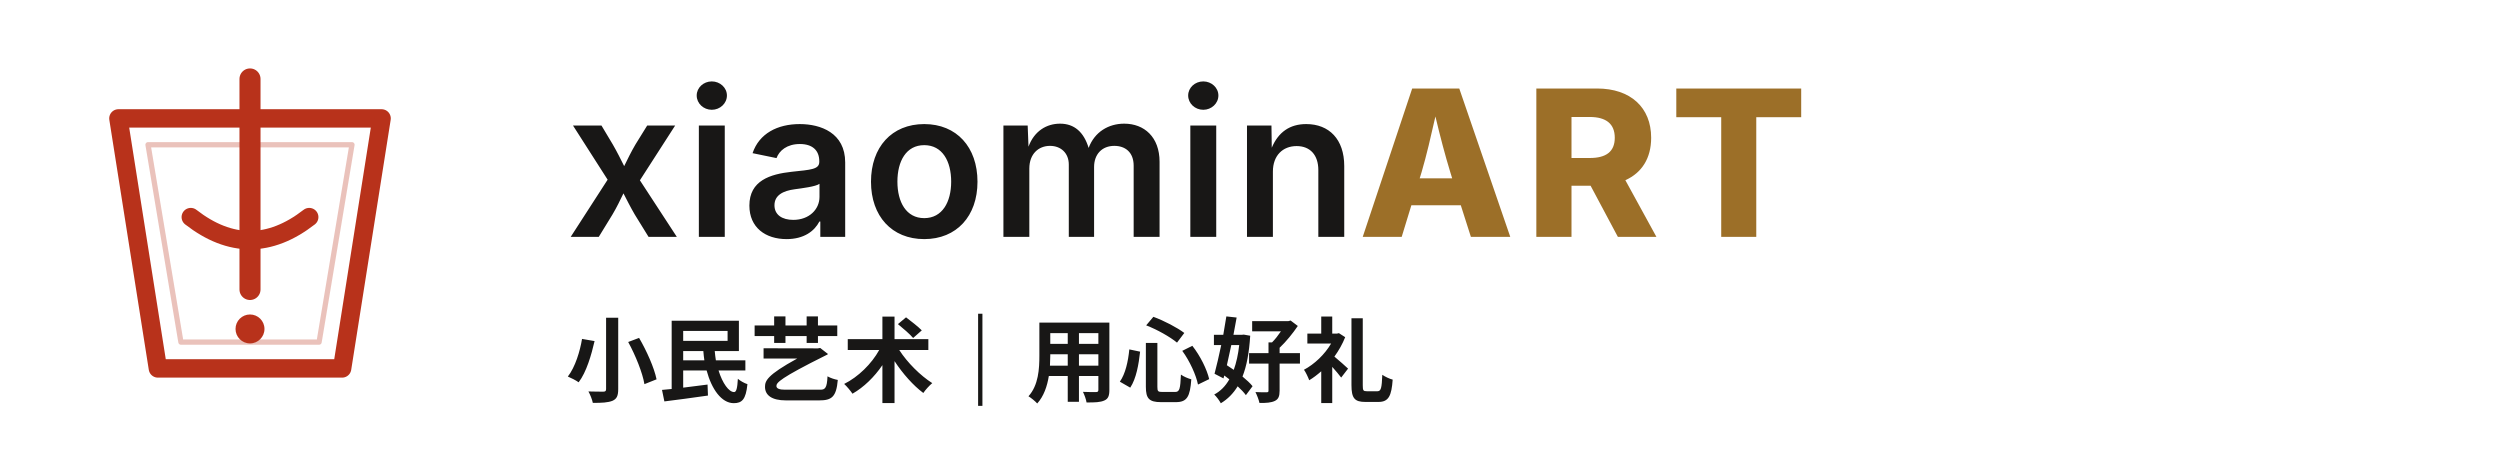
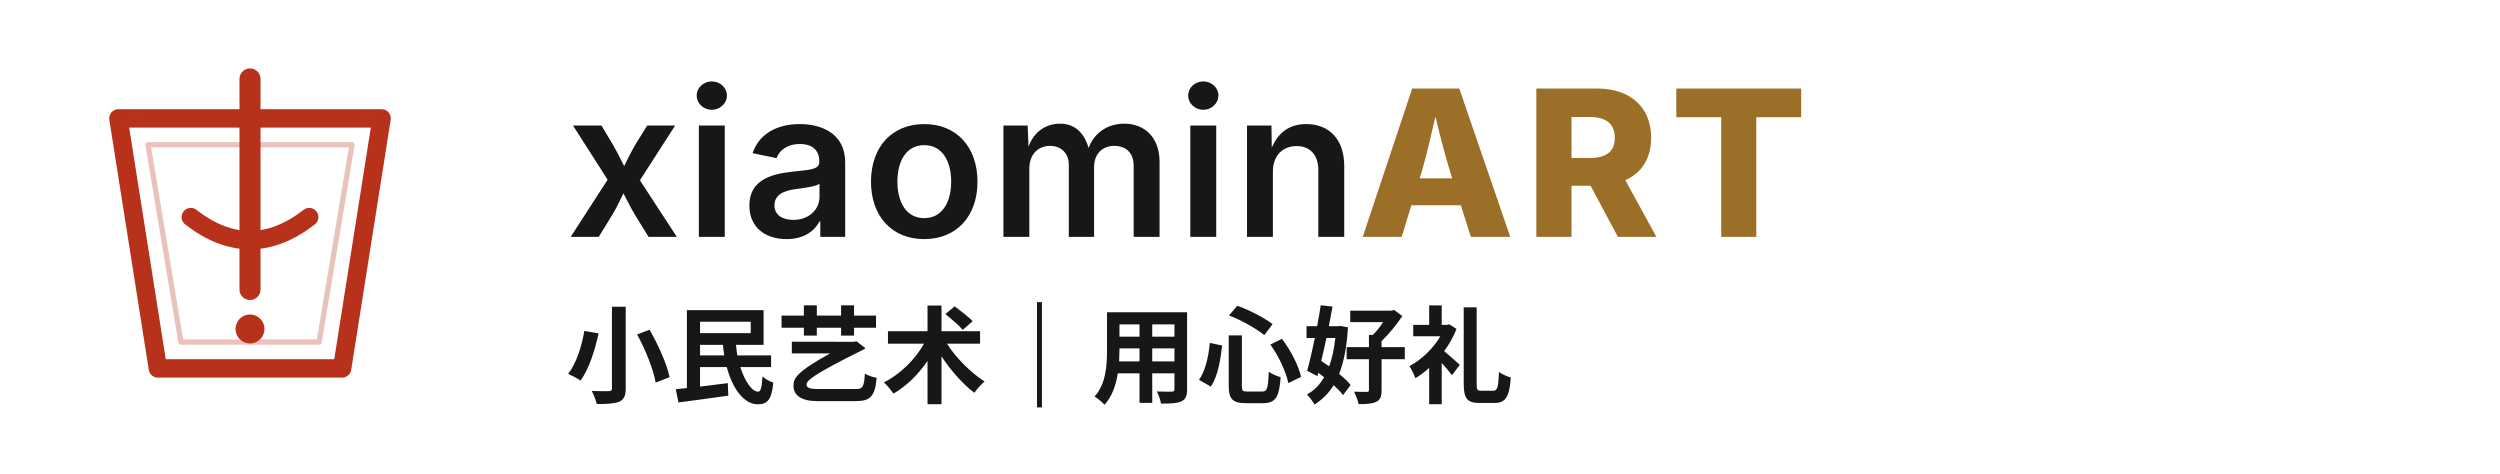
<svg xmlns="http://www.w3.org/2000/svg" viewBox="0 0 380 72" width="100%" height="100%" fill="none">
  <g transform="translate(6, 4)">
    <path d="M12 14 L52 14 L46 52 L18 52 Z" stroke="#B8321B" stroke-width="2.8" stroke-linejoin="round" stroke-linecap="round" fill="none" />
    <path d="M16.5 18 L47.5 18 L42.5 48 L21.5 48 Z" stroke="#B8321B" stroke-width="0.8" stroke-opacity="0.3" stroke-linejoin="round" fill="none" />
    <path d="M32 8 V40" stroke="#B8321B" stroke-width="3.2" stroke-linecap="round" />
    <path d="M23 29 Q32 36 41 29" stroke="#B8321B" stroke-width="2.8" stroke-linecap="round" fill="none" />
    <circle cx="32" cy="46" r="2.2" fill="#B8321B" />
    <circle cx="14" cy="14" r="1" fill="#B8321B" opacity="0.6" />
    <circle cx="50" cy="14" r="1" fill="#B8321B" opacity="0.6" />
  </g>
  <g transform="translate(86, 0)">
    <text x="0" y="36" font-family="-apple-system, BlinkMacSystemFont, 'Segoe UI', 'Inter', 'Helvetica Neue', Arial, sans-serif" font-size="31" font-weight="600" fill="#181716" letter-spacing="0.5" textLength="260" lengthAdjust="spacing">
      xiaomin<tspan font-weight="800" fill="#9C6F28" letter-spacing="1.5">ART</tspan>
    </text>
-     <text x="0" y="60" font-family="'Noto Serif SC', 'Songti SC', 'Source Han Serif SC', serif" font-size="14" font-weight="700" fill="#181716" textLength="260" lengthAdjust="spacing">
+     <text x="0" y="60" font-family="'Noto Serif SC', 'Songti SC', 'Source Han Serif SC', serif" font-size="16" font-weight="700" fill="#181716" textLength="260" lengthAdjust="spacing">
      小民艺术｜用心好礼
    </text>
  </g>
</svg>
